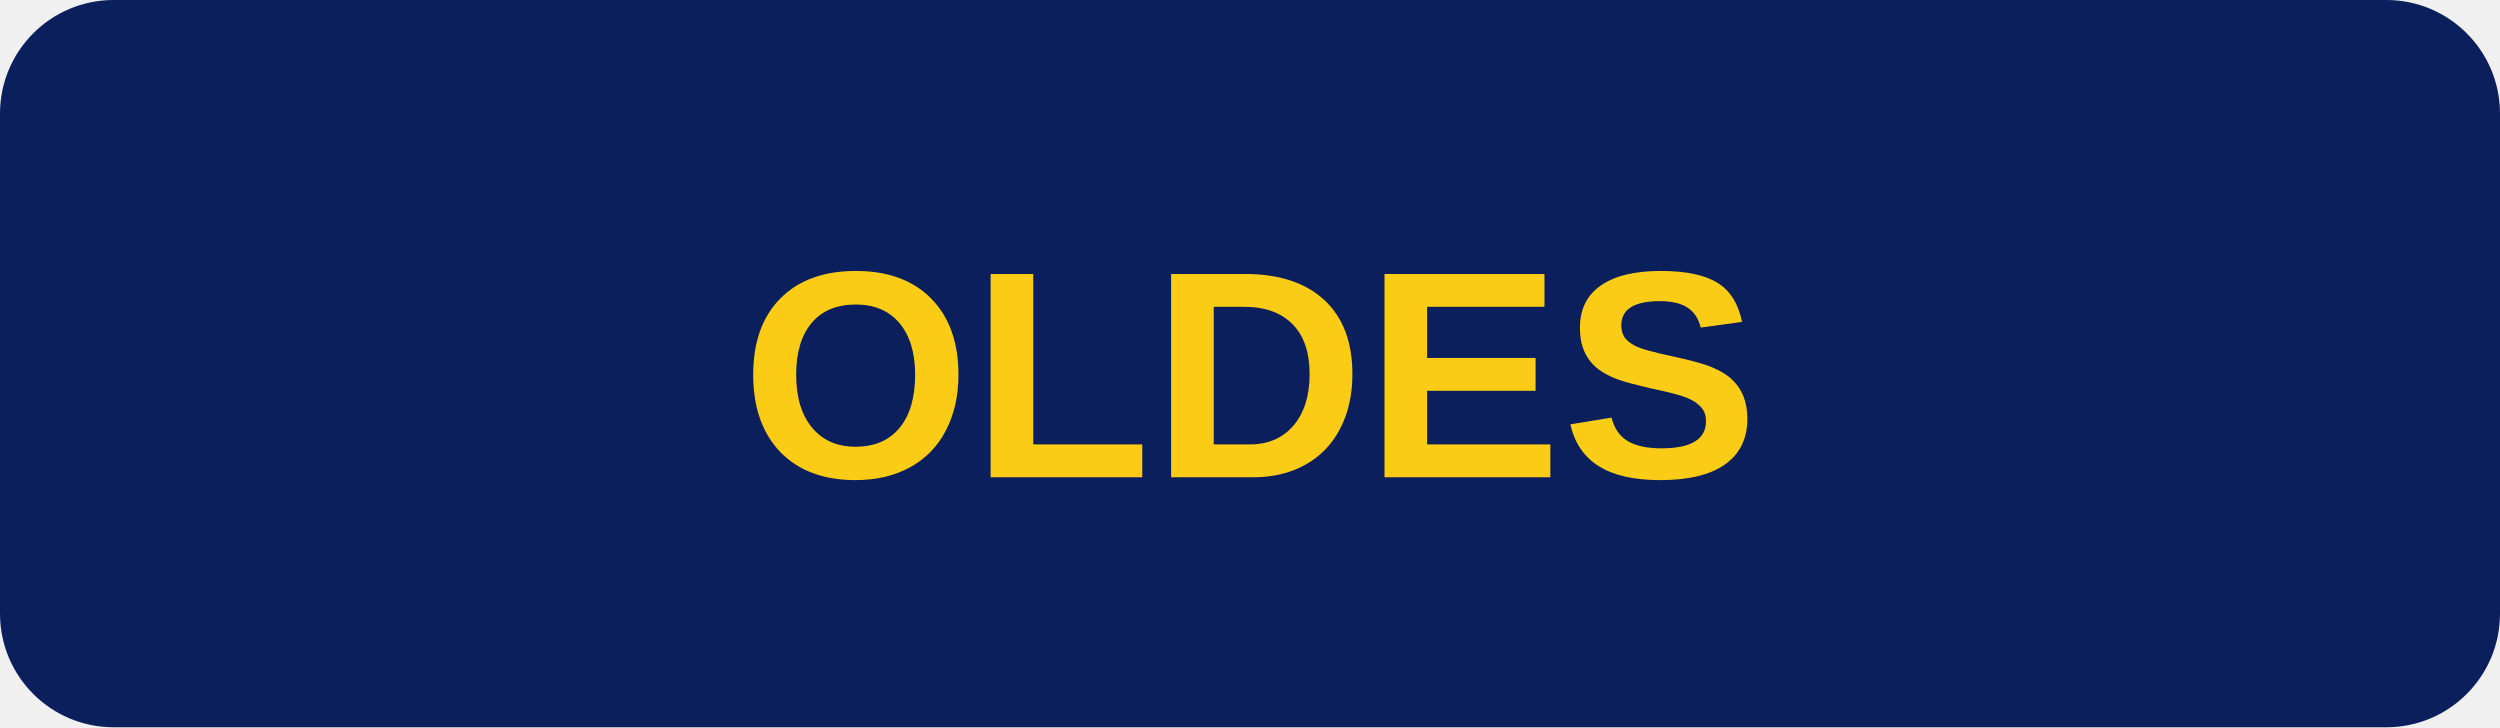
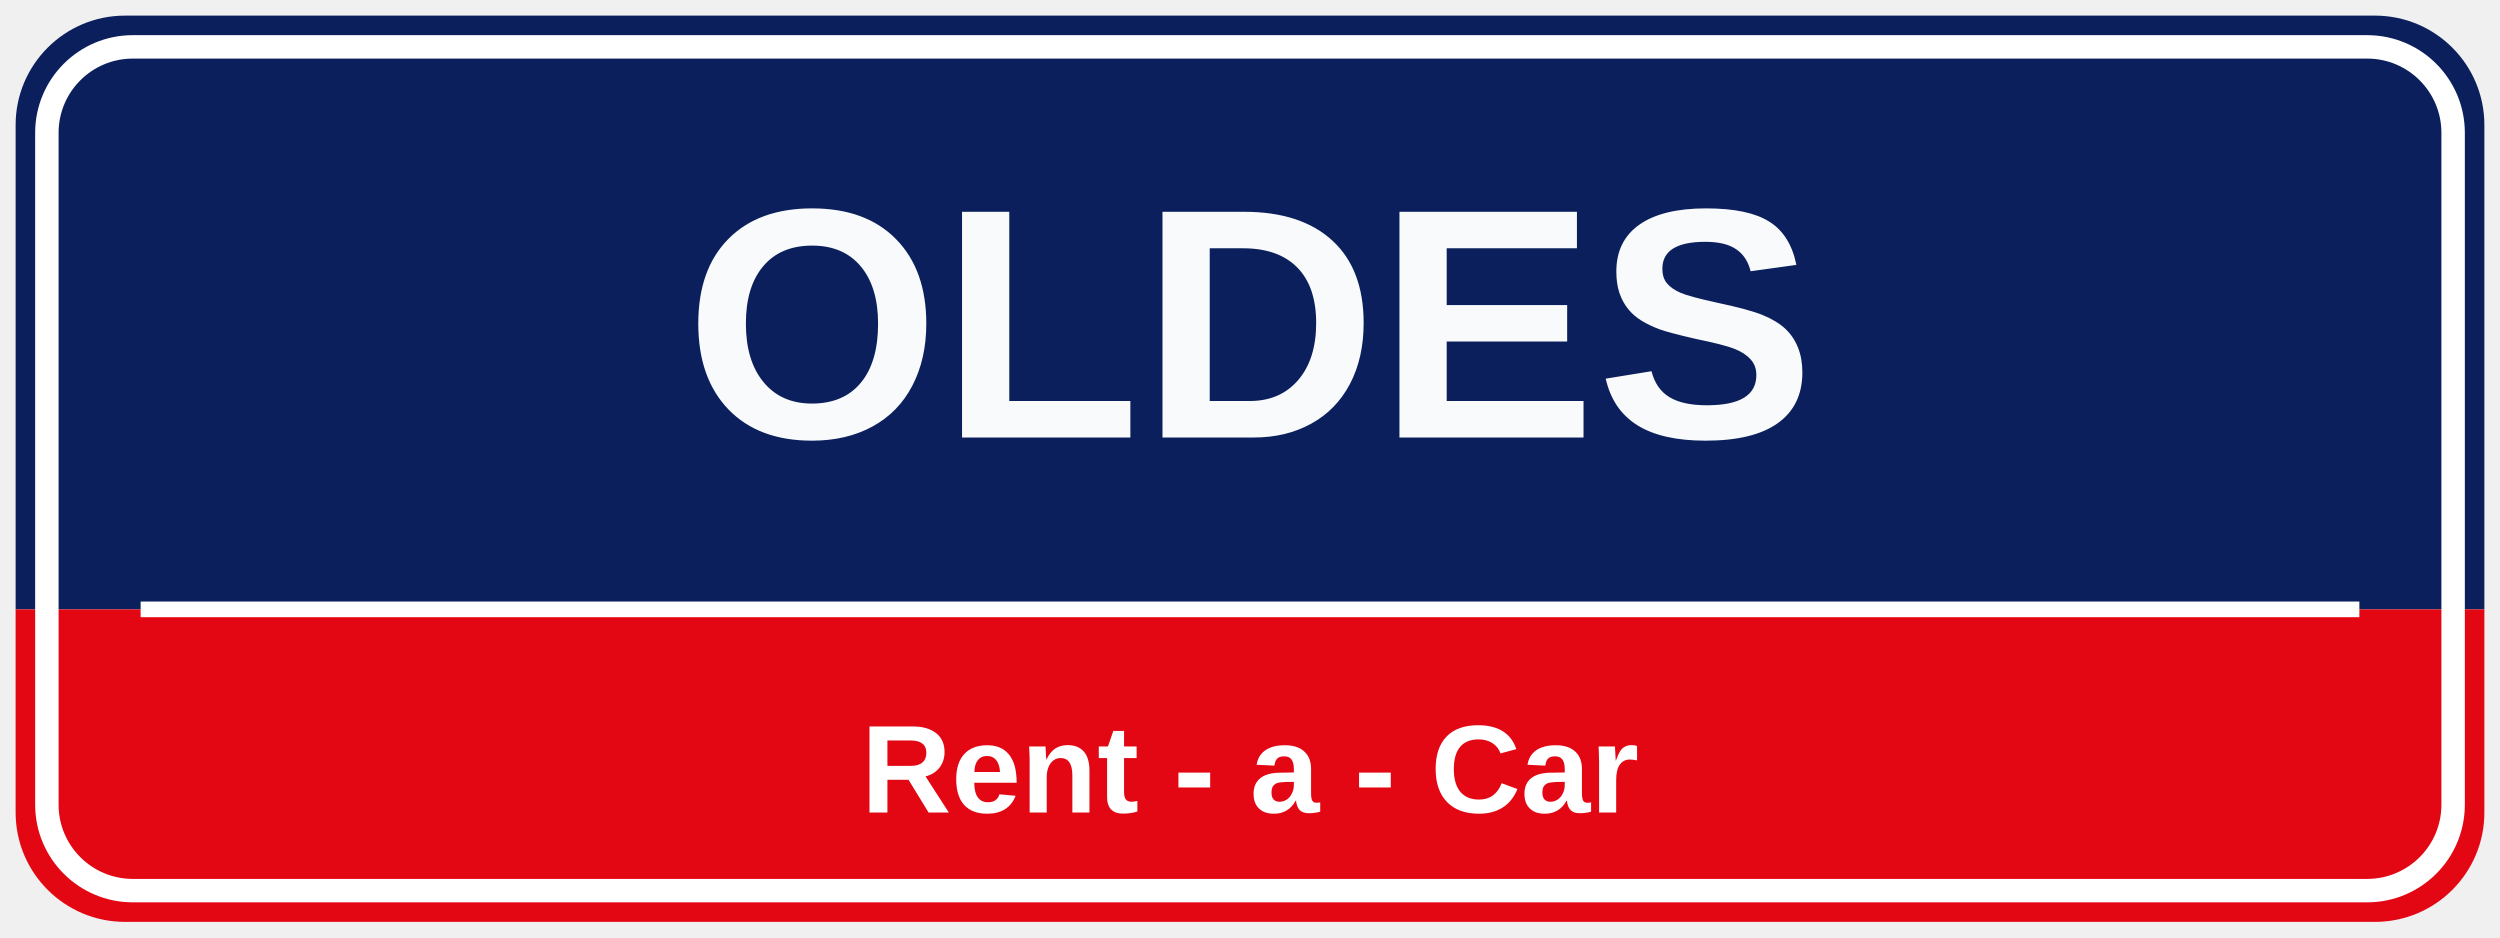
- <svg xmlns="http://www.w3.org/2000/svg" viewBox="0 0 220 64" role="img" aria-label="OLDES Rent a Car">
-   <rect width="220" height="64" rx="10" fill="#0A1F5C" />
-   <text x="110" y="42" text-anchor="middle" fill="#FACC15" font-family="Arial,Helvetica,sans-serif" font-size="26" font-weight="700">OLDES</text>
+ <svg xmlns="http://www.w3.org/2000/svg" viewBox="0 0 320 120" role="img" aria-label="OLDES Rent a Car">
+   <defs>
+     <clipPath id="badge">
+       <rect x="2" y="2" width="316" height="116" rx="14" />
+     </clipPath>
+   </defs>
+   <g clip-path="url(#badge)">
+     <rect x="2" y="2" width="316" height="76" fill="#0A1F5C" />
+     <rect x="2" y="78" width="316" height="40" fill="#E30613" />
+     <line x1="18" y1="78" x2="302" y2="78" stroke="#FFFFFF" stroke-width="2" />
+   </g>
+   <rect x="6" y="6" width="308" height="108" rx="11" fill="none" stroke="#FFFFFF" stroke-width="3" />
+   <text x="160" y="56" text-anchor="middle" fill="#F8FAFC" font-family="Arial Black, Arial, Helvetica, sans-serif" font-size="42" font-weight="700">OLDES</text>
+   <text x="160" y="104" text-anchor="middle" fill="#FFFFFF" font-family="Arial, Helvetica, sans-serif" font-size="16" font-weight="600">Rent - a - Car</text>
</svg>
